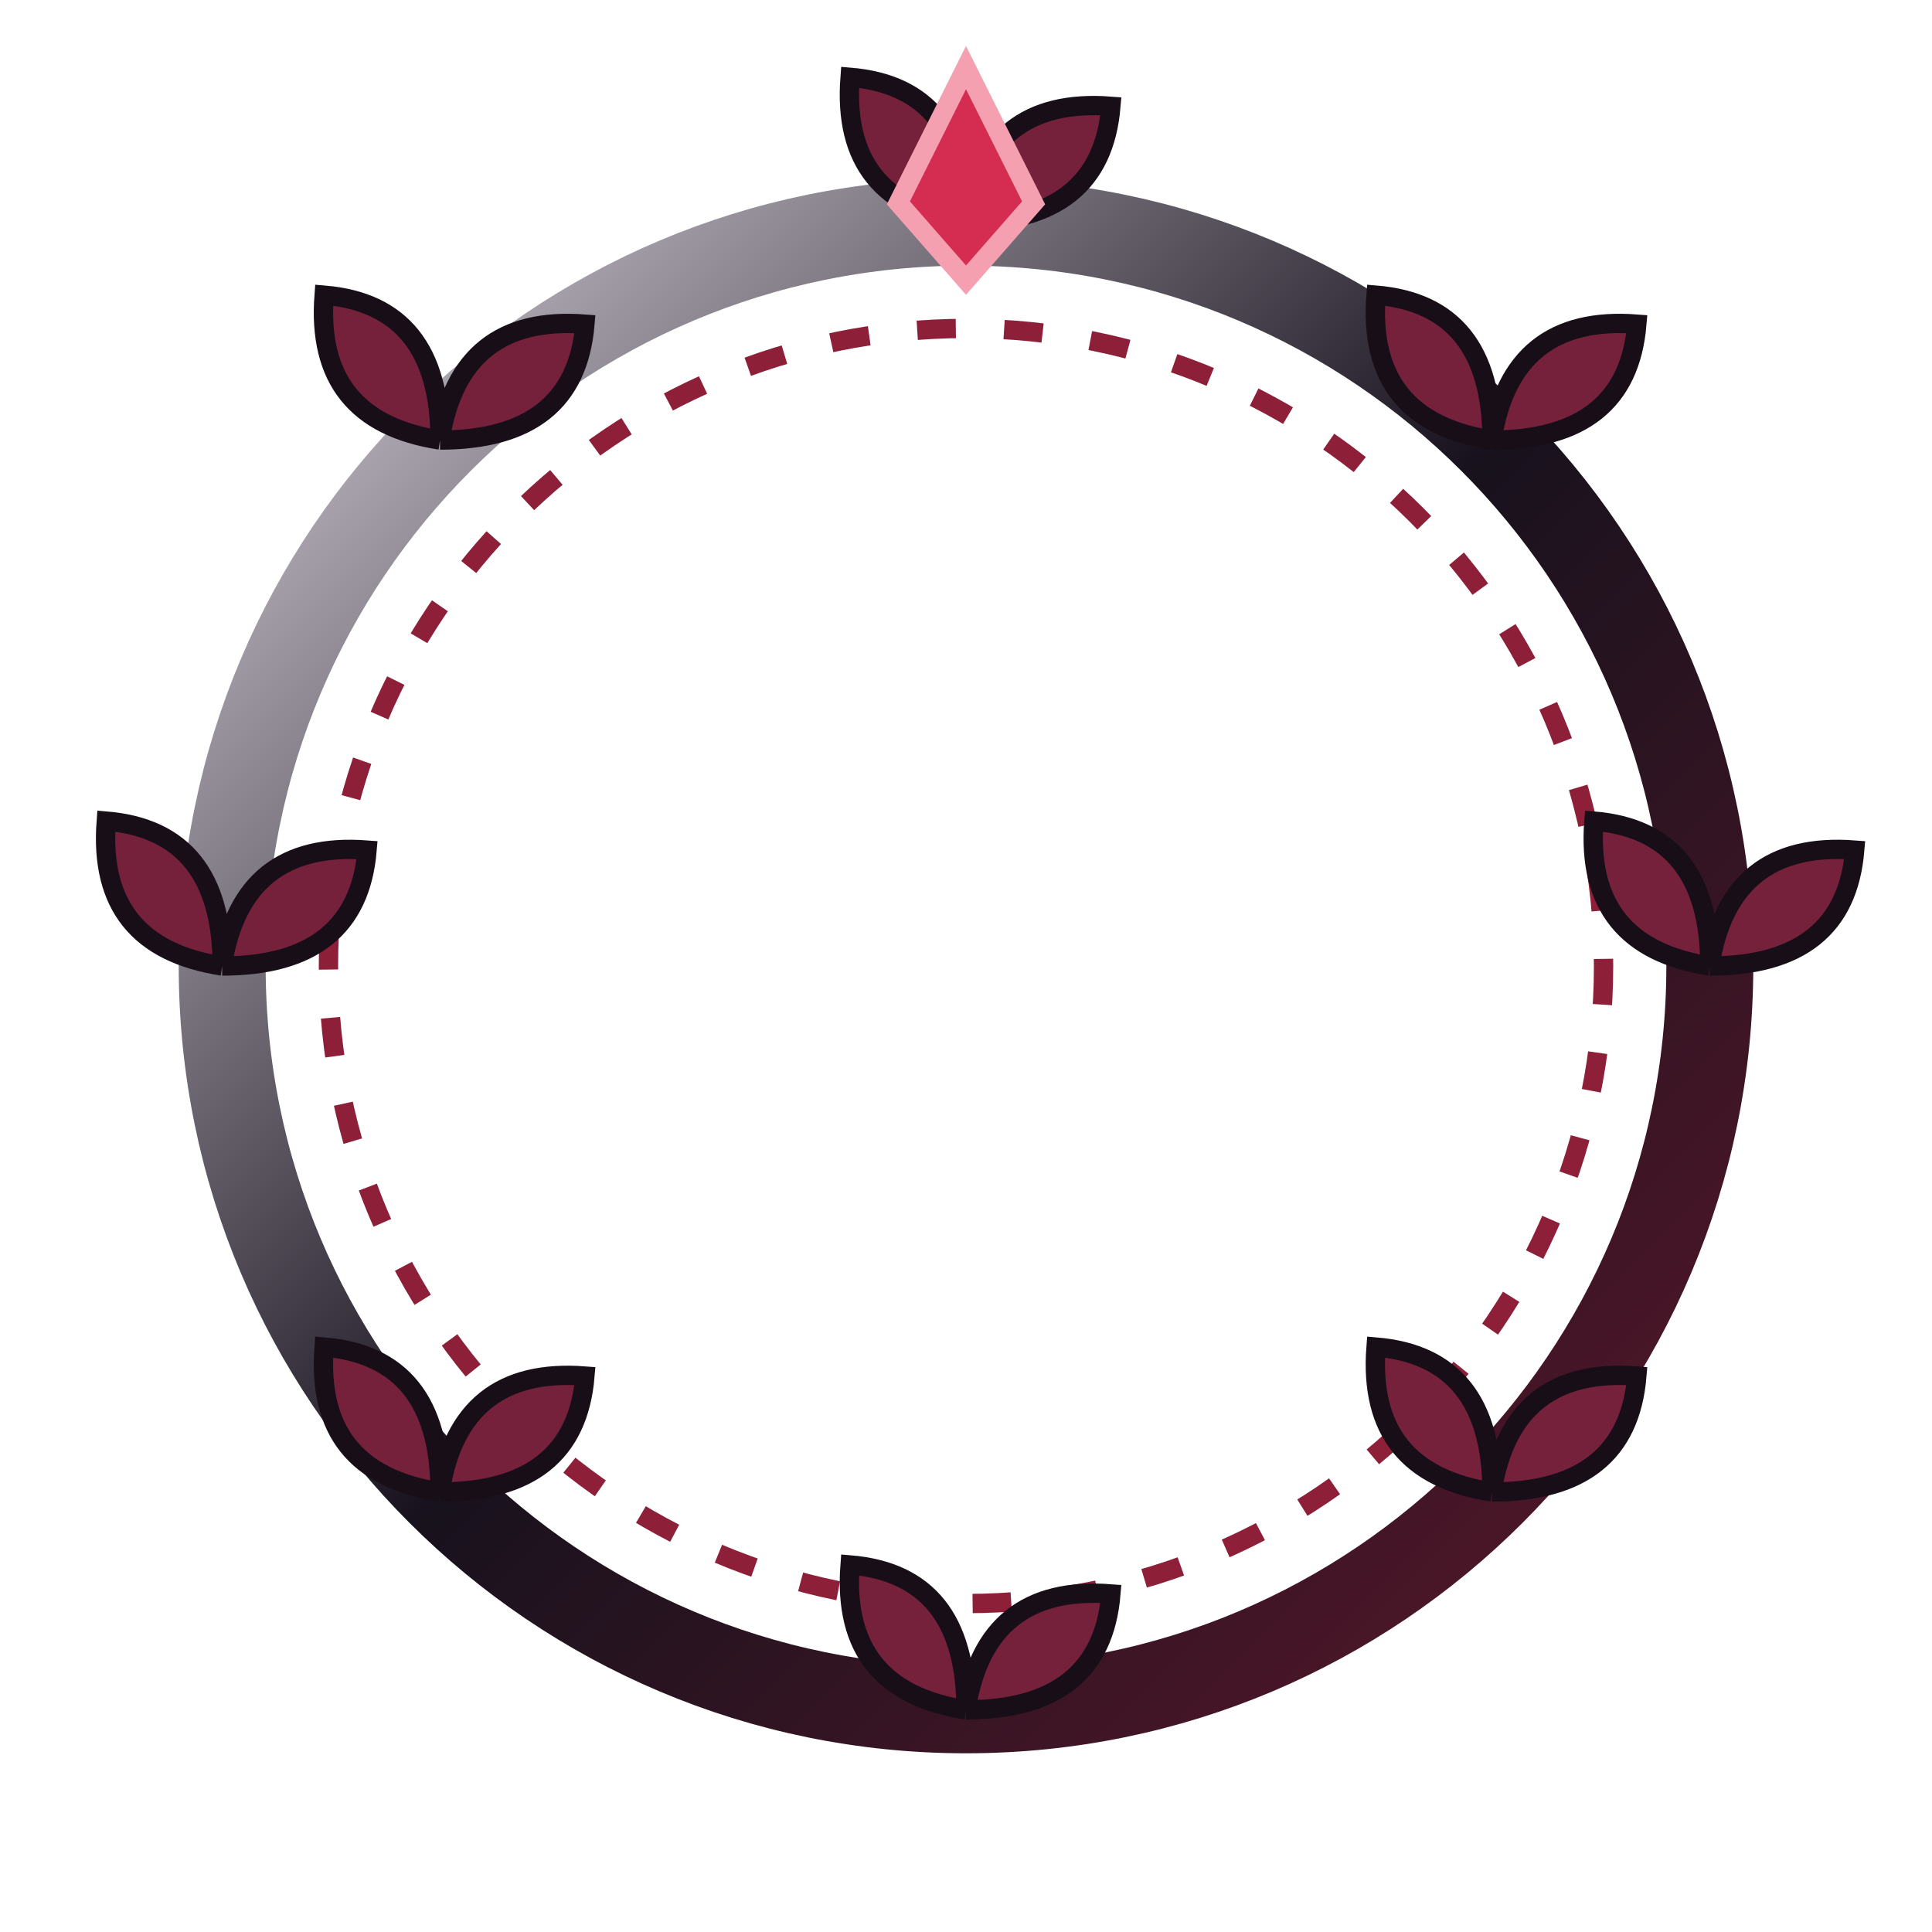
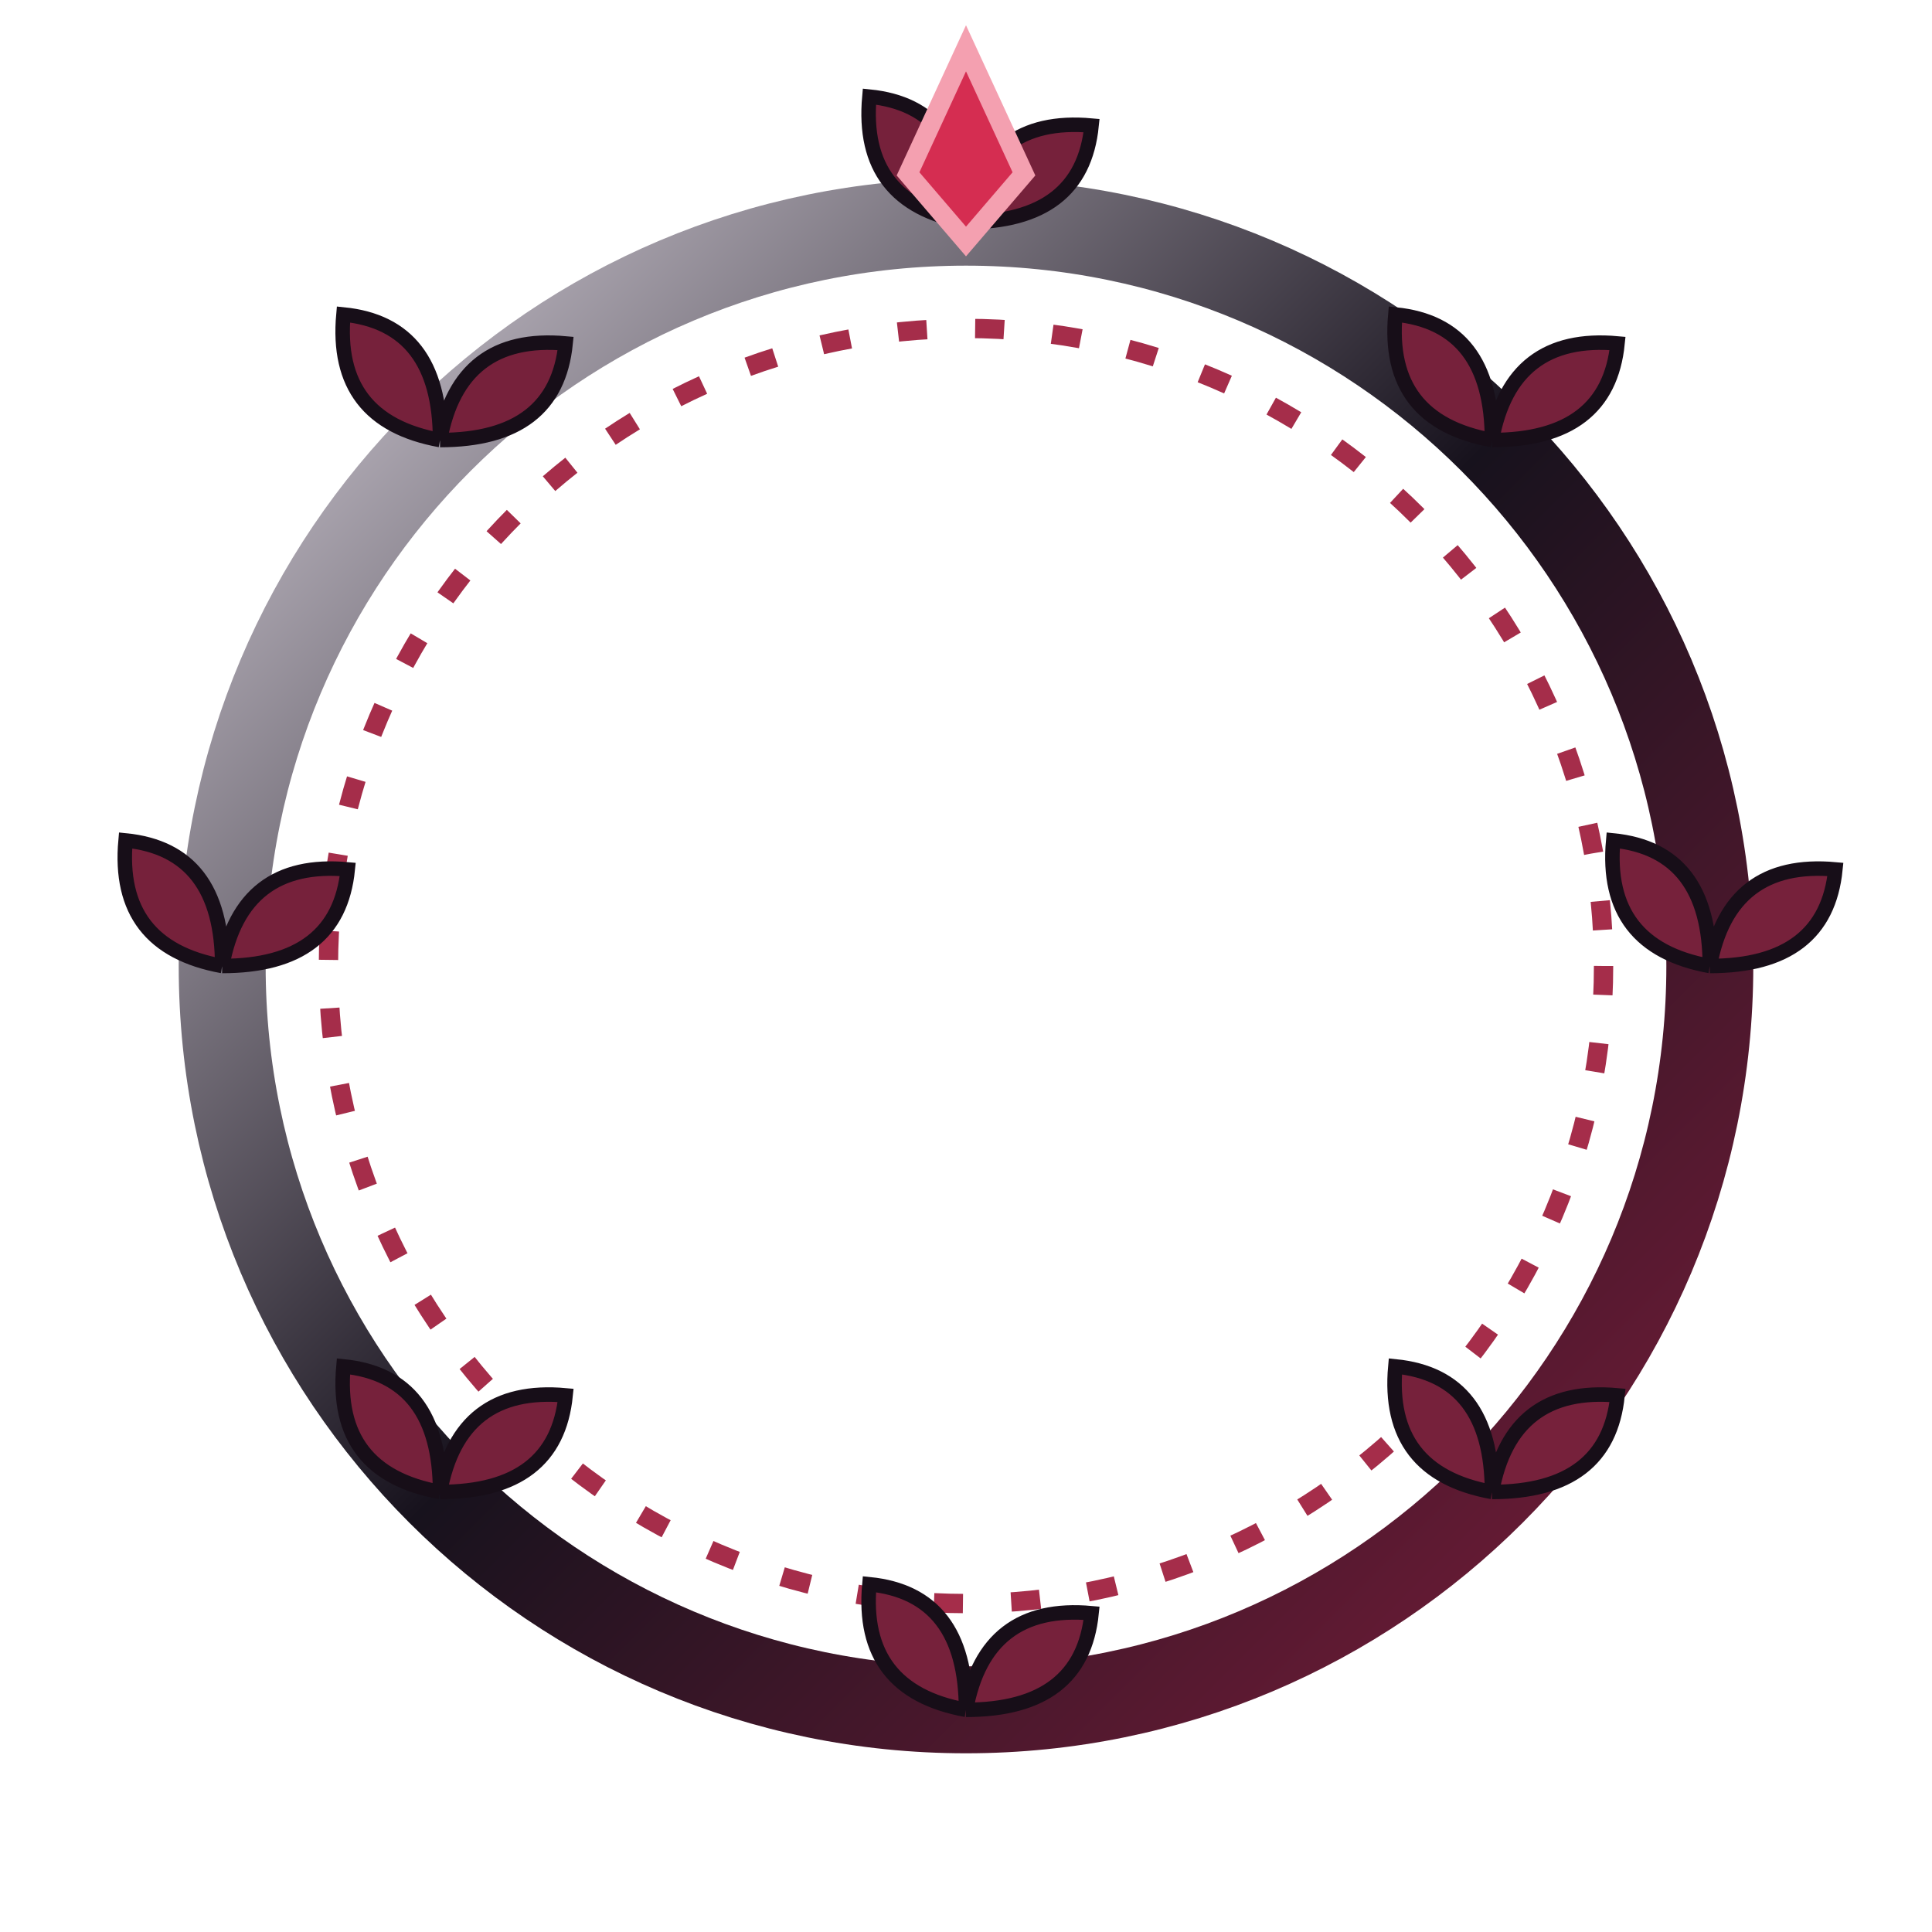
<svg xmlns="http://www.w3.org/2000/svg" viewBox="0 0 200 200">
  <defs>
-     <linearGradient id="b" x2="1" y2="1">
+     <linearGradient id="b" x1="0" y1="0" x2="1" y2="1">
      <stop stop-color="#d9d3dd" />
      <stop offset=".5" stop-color="#17121d" />
-       <stop offset="1" stop-color="#5a172b" />
+       <stop offset="1" stop-color="#7c1d3b" />
    </linearGradient>
  </defs>
  <circle cx="100" cy="100" r="77" fill="none" stroke="url(#b)" stroke-width="9" />
-   <circle cx="100" cy="100" r="66" fill="none" stroke="#8d2038" stroke-width="2" stroke-dasharray="4 5" />
-   <path d="M177 100q-13 -2 -12 -15q12 1 12 15q2 -13 15 -12q-1 12 -15 12" fill="#76213b" stroke="#170e18" stroke-width="2" />
-   <path d="M154.447 154.447q-13 -2 -12 -15q12 1 12 15q2 -13 15 -12q-1 12 -15 12" fill="#76213b" stroke="#170e18" stroke-width="2" />
-   <path d="M100 177q-13 -2 -12 -15q12 1 12 15q2 -13 15 -12q-1 12 -15 12" fill="#76213b" stroke="#170e18" stroke-width="2" />
-   <path d="M45.553 154.447q-13 -2 -12 -15q12 1 12 15q2 -13 15 -12q-1 12 -15 12" fill="#76213b" stroke="#170e18" stroke-width="2" />
-   <path d="M23 100q-13 -2 -12 -15q12 1 12 15q2 -13 15 -12q-1 12 -15 12" fill="#76213b" stroke="#170e18" stroke-width="2" />
-   <path d="M45.553 45.553q-13 -2 -12 -15q12 1 12 15q2 -13 15 -12q-1 12 -15 12" fill="#76213b" stroke="#170e18" stroke-width="2" />
-   <path d="M100 23q-13 -2 -12 -15q12 1 12 15q2 -13 15 -12q-1 12 -15 12" fill="#76213b" stroke="#170e18" stroke-width="2" />
-   <path d="M154.447 45.553q-13 -2 -12 -15q12 1 12 15q2 -13 15 -12q-1 12 -15 12" fill="#76213b" stroke="#170e18" stroke-width="2" />
-   <path d="M100 7l7 14-7 8-7-8Z" fill="#d52d51" stroke="#f4a0b0" stroke-width="2" />
+   <circle cx="100" cy="100" r="66" fill="none" stroke="#a52d4a" stroke-width="2" stroke-dasharray="3 5" />
+   <path d="M177 100q-11 -2 -10 -13q10 1 10 13q2 -11 13 -10q-1 10 -13 10" fill="#76213b" stroke="#170e18" stroke-width="1.5" />
+   <path d="M154.447 154.447q-11 -2 -10 -13q10 1 10 13q2 -11 13 -10q-1 10 -13 10" fill="#76213b" stroke="#170e18" stroke-width="1.5" />
+   <path d="M100 177q-11 -2 -10 -13q10 1 10 13q2 -11 13 -10q-1 10 -13 10" fill="#76213b" stroke="#170e18" stroke-width="1.5" />
+   <path d="M45.553 154.447q-11 -2 -10 -13q10 1 10 13q2 -11 13 -10q-1 10 -13 10" fill="#76213b" stroke="#170e18" stroke-width="1.5" />
+   <path d="M23 100q-11 -2 -10 -13q10 1 10 13q2 -11 13 -10q-1 10 -13 10" fill="#76213b" stroke="#170e18" stroke-width="1.5" />
+   <path d="M45.553 45.553q-11 -2 -10 -13q10 1 10 13q2 -11 13 -10q-1 10 -13 10" fill="#76213b" stroke="#170e18" stroke-width="1.5" />
+   <path d="M100 23q-11 -2 -10 -13q10 1 10 13q2 -11 13 -10q-1 10 -13 10" fill="#76213b" stroke="#170e18" stroke-width="1.5" />
+   <path d="M154.447 45.553q-11 -2 -10 -13q10 1 10 13q2 -11 13 -10q-1 10 -13 10" fill="#76213b" stroke="#170e18" stroke-width="1.5" />
+   <path d="M100 5l6 13-6 7-6-7Z" fill="#d52d51" stroke="#f4a0b0" stroke-width="2" />
</svg>
